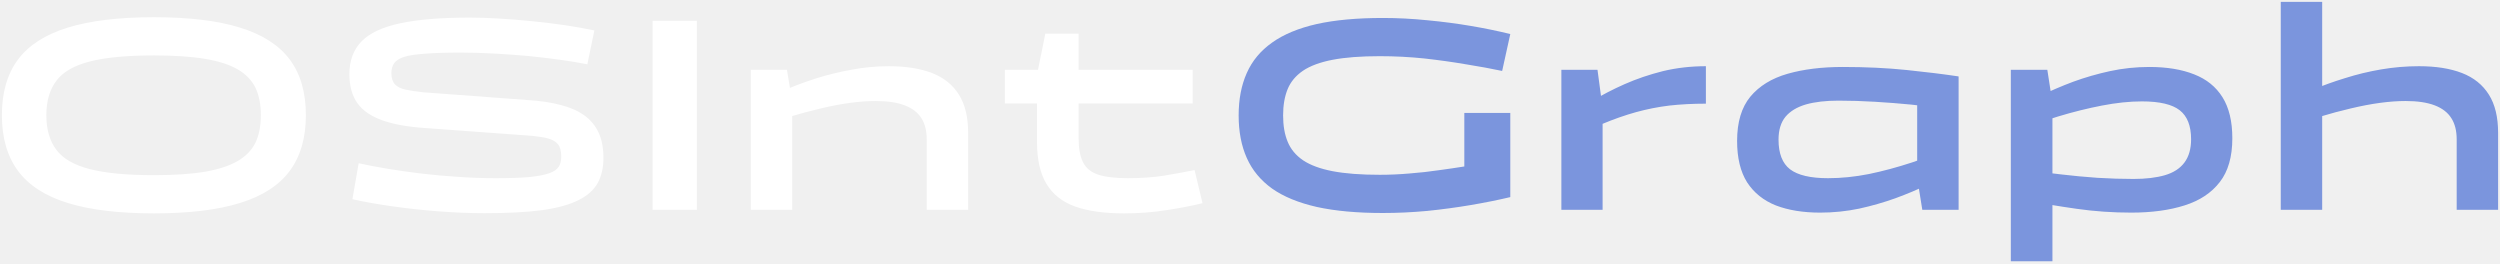
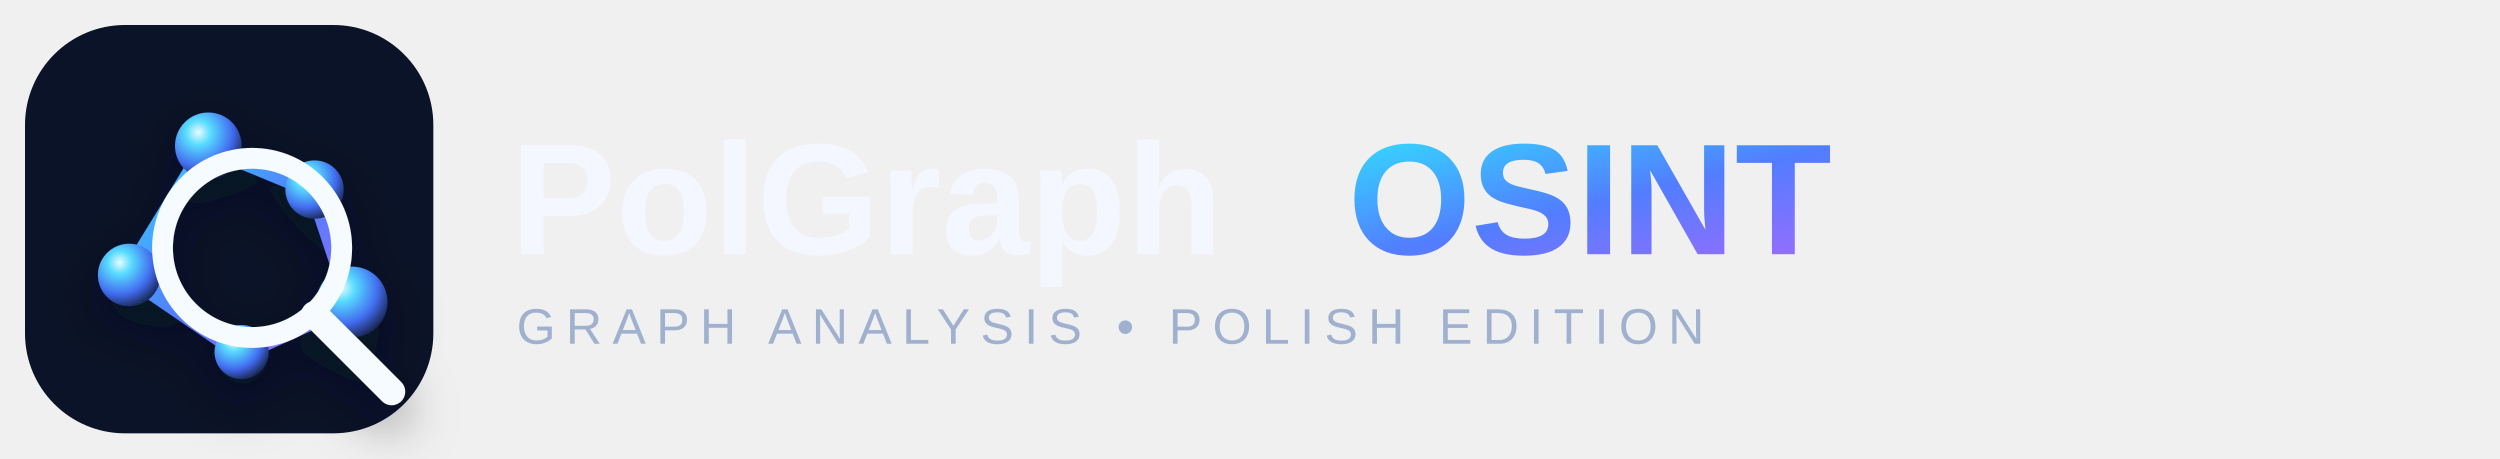
- <svg xmlns="http://www.w3.org/2000/svg" viewBox="0 0 1321.6 139.1" role="img" aria-label="OSInt Graph">
-   <path fill="#FFFFFF" d="M81.4 112.8Q53.6 112.8 35.8 107.3Q18 101.8 9.5 90.3Q1 78.8 1 60.9Q1 42.9 9.5 31.5Q18 20.1 35.8 14.6Q53.6 9.1 81.4 9.1Q109.2 9.1 126.9 14.6Q144.7 20.1 153.2 31.5Q161.7 42.9 161.7 60.9Q161.7 78.8 153.2 90.3Q144.7 101.8 126.9 107.3Q109.2 112.8 81.4 112.8ZM81.4 92.6Q97.5 92.6 108.3 90.8Q119.2 88.9 125.7 85.1Q132.2 81.3 135.1 75.3Q137.9 69.3 137.9 60.9Q137.9 52.5 135.1 46.5Q132.2 40.5 125.7 36.7Q119.2 32.9 108.3 31.1Q97.5 29.3 81.4 29.3Q59.9 29.3 47.5 32.5Q35 35.7 29.8 42.7Q24.5 49.7 24.5 60.9Q24.5 72.2 29.8 79.2Q35 86.2 47.5 89.4Q59.9 92.6 81.4 92.6ZM319 83.5Q319 91.2 316 96.7Q312.9 102.3 305.8 105.8Q298.7 109.4 286.6 111.1Q274.5 112.7 256.1 112.7Q244.3 112.7 231.5 111.7Q218.6 110.7 206.9 109Q195.1 107.3 186.3 105.3L189.6 86.3Q197 87.9 205.4 89.3Q213.9 90.7 223.2 91.8Q232.5 92.9 242.3 93.5Q252.1 94.2 262.1 94.2Q273 94.2 279.8 93.6Q286.6 92.9 290.3 91.6Q294 90.3 295.4 88.1Q296.7 86 296.7 82.9Q296.7 78.4 295 76.3Q293.3 74.2 289.8 73.2Q286.4 72.3 281.2 71.8L225 67.7Q211 66.8 202.1 63.6Q193.1 60.4 188.9 54.5Q184.7 48.5 184.7 39.2Q184.7 28.5 191.1 21.9Q197.5 15.3 211.6 12.3Q225.6 9.3 248.4 9.3Q255.4 9.3 263.8 9.8Q272.2 10.3 281.2 11.2Q290.1 12.1 298.6 13.3Q307.1 14.6 314.2 16.1L310.5 34Q304.1 32.7 296.1 31.6Q288.1 30.5 279.2 29.6Q270.3 28.8 261.1 28.3Q252 27.8 243.3 27.8Q231.7 27.8 224.5 28.4Q217.3 28.9 213.5 30.1Q209.7 31.4 208.3 33.5Q206.9 35.6 206.9 38.7Q206.9 42.5 208.8 44.6Q210.7 46.6 214.5 47.4Q218.3 48.2 223.9 48.8L279 52.9Q289 53.5 296.4 55.5Q303.9 57.4 308.9 61Q313.9 64.6 316.5 70.2Q319 75.7 319 83.5ZM368.4 110.9H345V11H368.4ZM511.8 70.3V110.9H489.9V73.6Q489.9 66.9 487.1 62.5Q484.3 58 478.3 55.7Q472.3 53.4 462.9 53.4Q450.4 53.4 434 57.3Q417.7 61.1 399.3 67.8V55Q405.8 51.6 413.7 48.1Q421.7 44.6 430.9 41.6Q440 38.7 449.9 36.9Q459.7 35 469.9 35Q483.3 35 492.7 38.6Q502 42.2 506.9 50Q511.8 57.7 511.8 70.3ZM396.9 110.9V36.9H416L418.8 53.7V110.9ZM630.5 54.7H531.2V36.9H630.5ZM548.2 75.1V39.5L552.6 17.8H570.2V73.1Q570.2 81.1 572.5 85.7Q574.8 90.4 580.5 92.3Q586.2 94.2 596.2 94.2Q606.5 94.2 615.1 92.9Q623.6 91.5 631.5 89.9L635.7 107.4Q627.3 109.5 616.6 111.1Q605.8 112.8 594.3 112.8Q578.6 112.8 568.4 109.2Q558.2 105.5 553.2 97.2Q548.2 88.9 548.2 75.1Z" />
-   <path fill="#7B95DD" d="M654.8 61Q654.8 48.2 659.1 38.6Q663.4 28.9 672.5 22.5Q681.6 16 696.1 12.7Q710.6 9.5 731 9.5Q742.7 9.5 754.5 10.7Q766.3 11.8 777.5 13.7Q788.7 15.6 798.4 18L794.1 37.5Q785.6 35.7 775 34Q764.5 32.2 752.9 30.9Q741.3 29.7 729.4 29.7Q714.4 29.7 704.5 31.6Q694.6 33.5 688.8 37.4Q683.1 41.3 680.7 47.1Q678.3 53 678.3 61Q678.3 69.1 680.7 74.9Q683.1 80.8 688.8 84.7Q694.6 88.6 704.5 90.5Q714.4 92.4 729.4 92.4Q737.3 92.4 745.2 91.7Q753.1 91.1 760.5 90Q767.9 89 774.1 88V59.7H798.4V104.2Q788.7 106.5 777.5 108.4Q766.3 110.3 754.5 111.5Q742.7 112.6 731 112.6Q710.6 112.6 696.1 109.4Q681.6 106.1 672.5 99.7Q663.4 93.2 659.1 83.5Q654.8 73.9 654.8 61ZM825.4 110.9V36.9H844.5L847.2 57.1V110.9ZM901.8 35V54.8Q891.5 54.8 882.5 55.8Q873.5 56.9 864.8 59.3Q856.2 61.7 847.1 65.5Q838.1 69.3 827.7 74.8V62.8Q833.6 58.3 841.5 53.5Q849.3 48.7 858.8 44.5Q868.3 40.3 879.1 37.6Q889.9 35 901.8 35ZM1013.5 42 1035.4 40.5V110.9H1016.2L1013.5 94ZM1035.4 40.4 1026.4 57.3Q1019.7 56.3 1010.4 55.3Q1001.2 54.4 991.2 53.8Q981.2 53.2 971.9 53.2Q961.8 53.2 954.7 55.2Q947.6 57.3 943.9 61.7Q940.2 66.2 940.2 73.8Q940.2 84.8 946.3 89.5Q952.5 94.2 966.4 94.2Q976.9 94.2 988 92Q999.1 89.7 1010.7 85.9Q1022.4 82 1033.9 77.5V89.8Q1027.4 93.5 1019.3 97.5Q1011.3 101.4 1002 104.8Q992.8 108.1 982.8 110.3Q972.7 112.4 962.2 112.4Q948.7 112.4 938.8 108.6Q929 104.7 923.6 96.4Q918.3 88 918.3 74.5Q918.3 59.6 925.3 51.1Q932.4 42.6 945 39Q957.6 35.4 974.2 35.4Q992.3 35.4 1007.9 37Q1023.4 38.6 1035.4 40.4ZM1073.4 106.3 1073.7 90.1Q1080.4 91.2 1089.6 92.2Q1098.8 93.3 1108.8 94Q1118.7 94.6 1127.8 94.6Q1137.7 94.6 1144.5 92.6Q1151.3 90.6 1154.8 85.9Q1158.3 81.2 1158.3 73.6Q1158.3 63 1152.3 58.3Q1146.3 53.6 1132.3 53.6Q1122.6 53.6 1111.2 55.8Q1099.8 58 1087.9 61.6Q1076 65.3 1064.5 69.7V58.1Q1070.7 54.6 1078.7 50.6Q1086.7 46.7 1096 43.2Q1105.3 39.8 1115.4 37.6Q1125.6 35.4 1136.2 35.4Q1150.1 35.4 1159.9 39.3Q1169.7 43.1 1174.9 51.4Q1180.1 59.7 1180.1 73.1Q1180.1 87.7 1173.5 96.2Q1166.9 104.8 1154.8 108.6Q1142.8 112.4 1126.7 112.4Q1111.9 112.4 1097.9 110.4Q1083.8 108.4 1073.4 106.3ZM1085 138.1H1063V36.9H1082.3L1085 54.4ZM1320.6 70.3V110.9H1298.7V73.6Q1298.7 66.9 1295.9 62.5Q1293.1 58 1287.1 55.7Q1281.1 53.4 1271.7 53.4Q1259.2 53.4 1242.8 57.3Q1226.5 61.1 1208.1 67.8V54.2Q1214.5 50.9 1222.5 47.5Q1230.5 44.1 1239.7 41.3Q1248.8 38.4 1258.7 36.7Q1268.6 35 1278.8 35Q1292.2 35 1301.5 38.6Q1310.8 42.2 1315.7 50Q1320.6 57.7 1320.6 70.3ZM1205.7 110.9V1H1227.6V110.9Z" />
+ <svg xmlns="http://www.w3.org/2000/svg" width="1200" height="220" viewBox="0 0 1200 220" role="img" aria-label="PolGraph OSINT">
+   <defs>
+     <linearGradient id="g" x1="0" y1="0" x2="1" y2="1">
+       <stop offset="0" stop-color="#35d6ff" />
+       <stop offset="0.52" stop-color="#527dff" />
+       <stop offset="1" stop-color="#9a6cff" />
+     </linearGradient>
+     <radialGradient id="orb" cx="35%" cy="30%" r="75%">
+       <stop offset="0" stop-color="#e8fbff" />
+       <stop offset="0.25" stop-color="#58dcff" />
+       <stop offset="0.68" stop-color="#426cf0" />
+       <stop offset="1" stop-color="#18254e" />
+     </radialGradient>
+     <filter id="shadow" x="-30%" y="-30%" width="160%" height="160%">
+       <feDropShadow dx="0" dy="10" stdDeviation="12" flood-color="#061126" flood-opacity=".55" />
+     </filter>
+   </defs>
+   <rect x="12" y="12" width="196" height="196" rx="48" fill="#0b1328" />
+   <g filter="url(#shadow)">
+     <path d="M62 132 L100 70 L151 91 L169 145 L116 169 Z" fill="none" stroke="url(#g)" stroke-width="9" stroke-linecap="round" stroke-linejoin="round" />
+     <circle cx="62" cy="132" r="15" fill="url(#orb)" />
+     <circle cx="100" cy="70" r="16" fill="url(#orb)" />
+     <circle cx="151" cy="91" r="14" fill="url(#orb)" />
+     <circle cx="169" cy="145" r="17" fill="url(#orb)" />
+     <circle cx="116" cy="169" r="13" fill="url(#orb)" />
+     <circle cx="121" cy="119" r="43" fill="none" stroke="#f5fbff" stroke-width="10" />
+     <path d="M151 151 L188 188" stroke="#f5fbff" stroke-width="13" stroke-linecap="round" />
+   </g>
+   <text x="245" y="122" font-family="Segoe UI, Arial, sans-serif" font-size="76" font-weight="700" fill="#f4f7ff">PolGraph</text>
+   <text x="647" y="122" font-family="Segoe UI, Arial, sans-serif" font-size="76" font-weight="600" fill="url(#g)">OSINT</text>
+   <text x="248" y="165" font-family="Segoe UI, Arial, sans-serif" font-size="24" letter-spacing="5" fill="#9fb1cf">GRAPH ANALYSIS • POLISH EDITION</text>
</svg>
